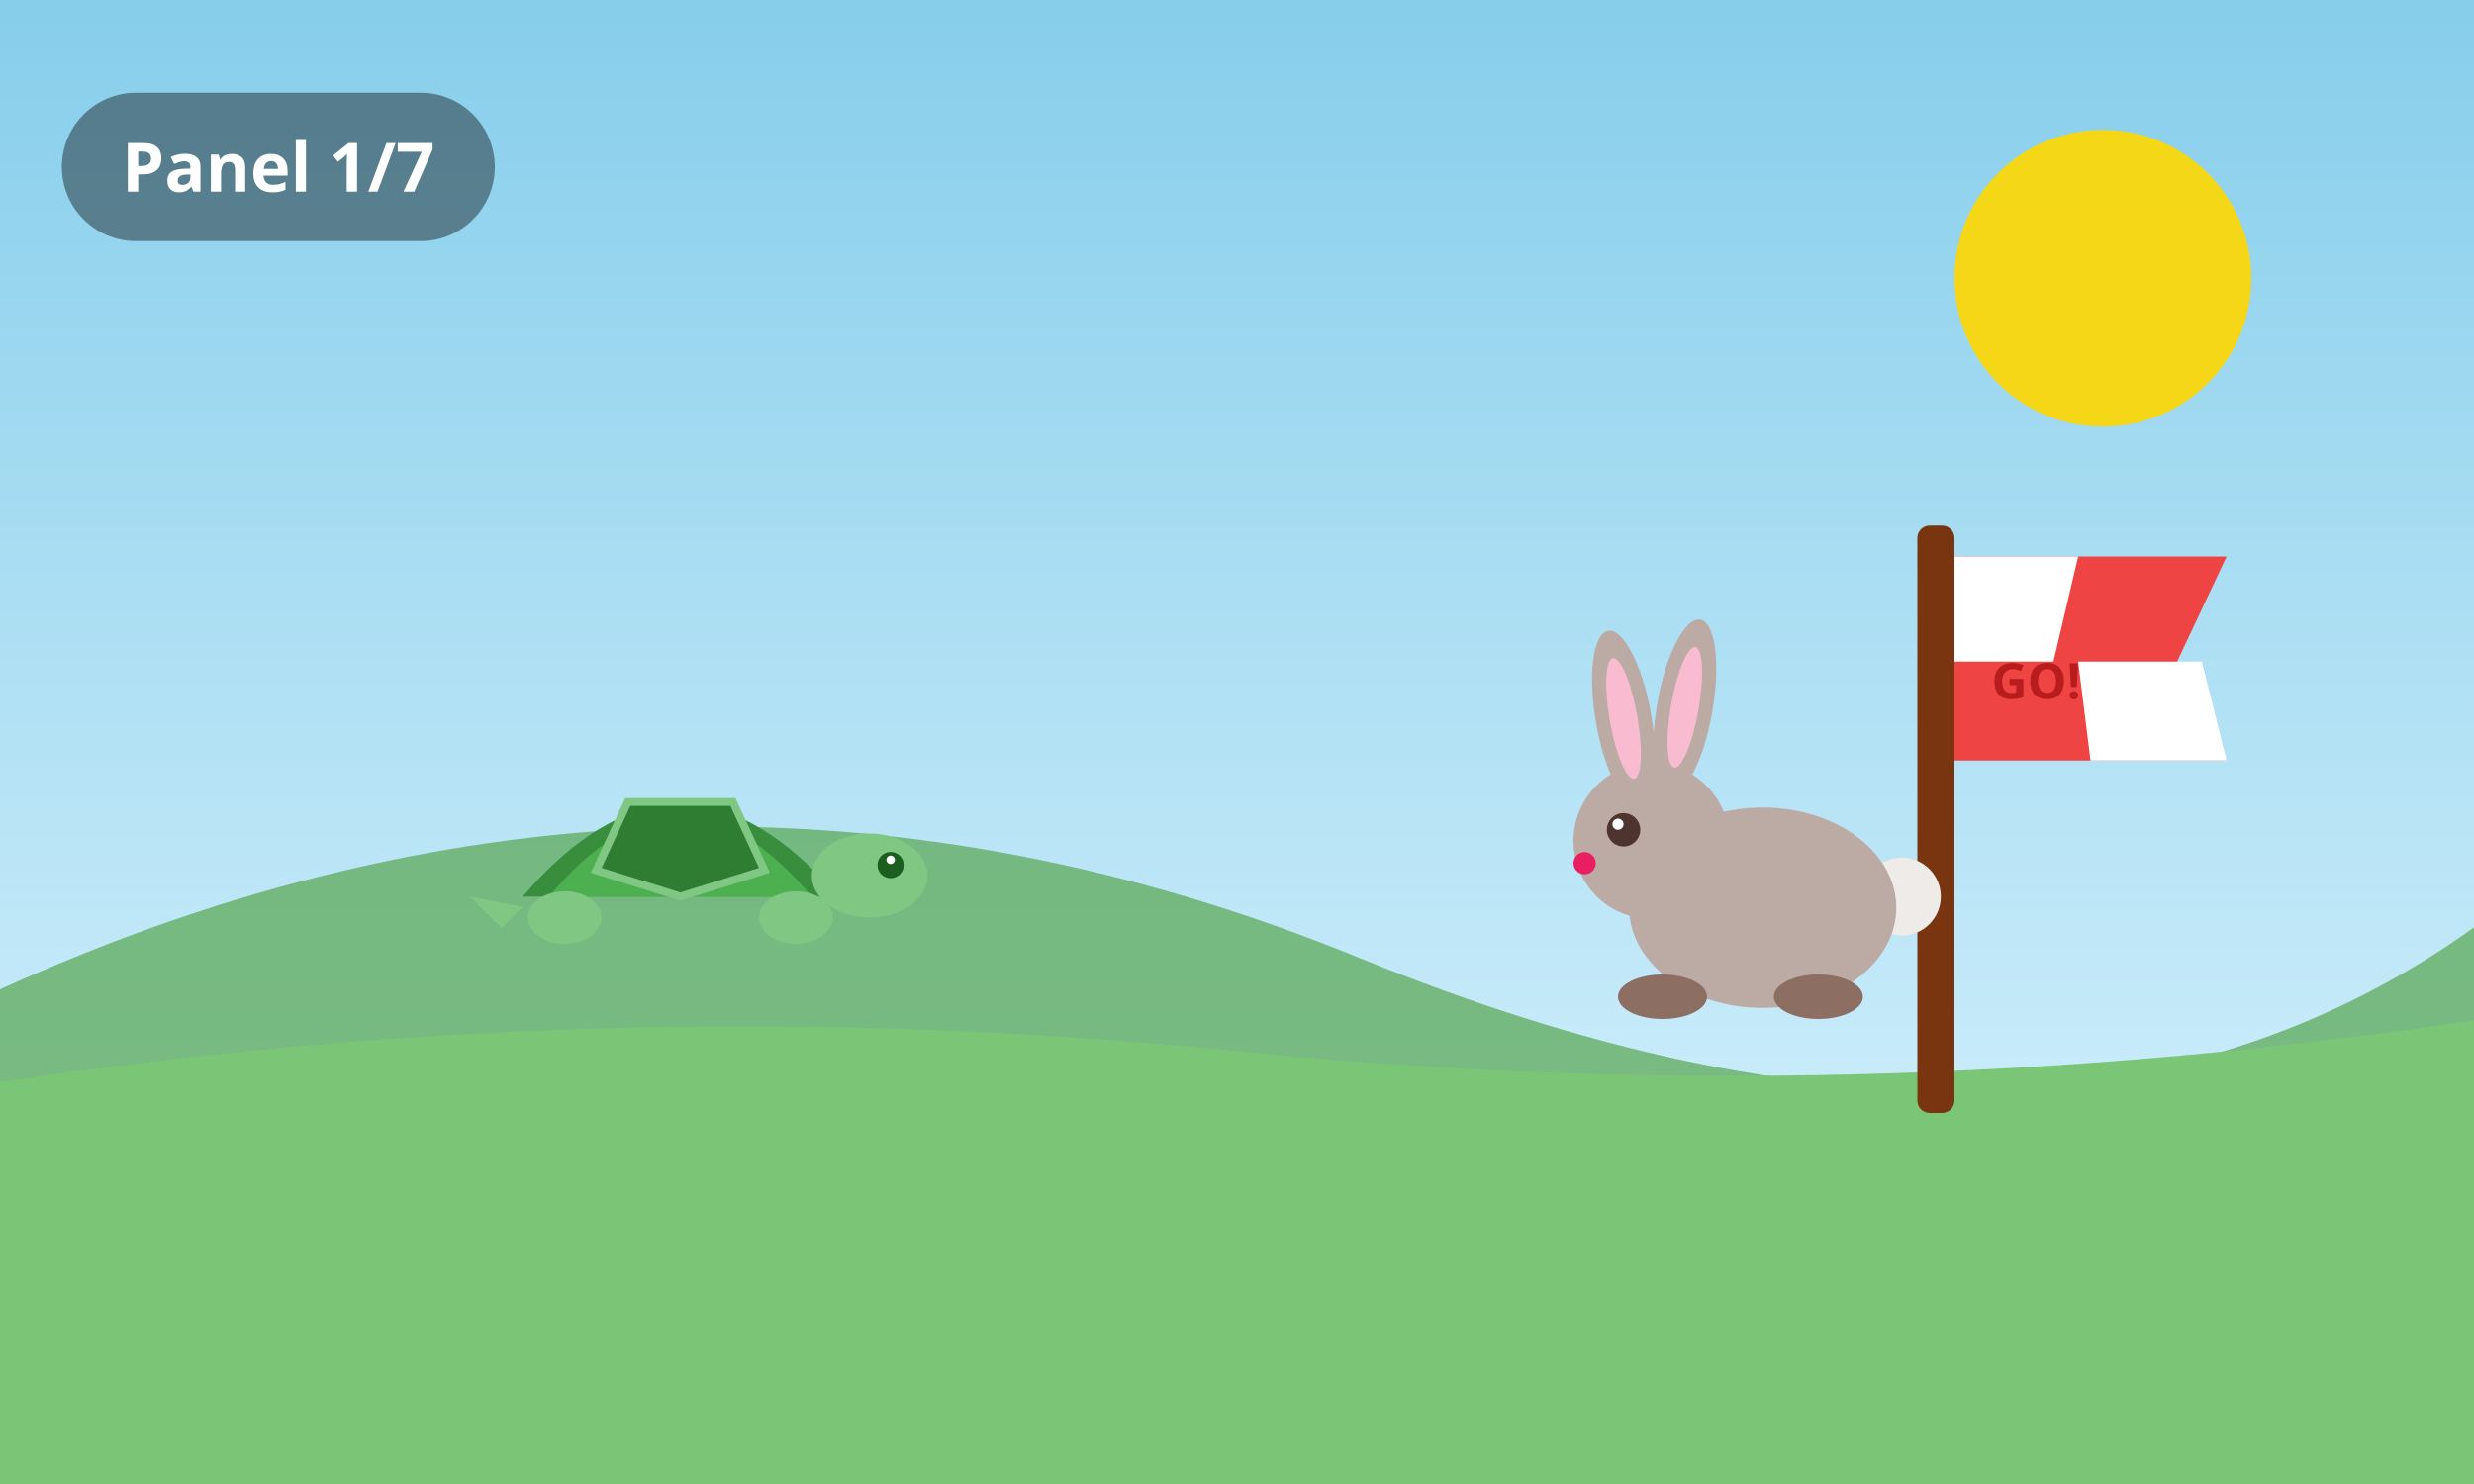
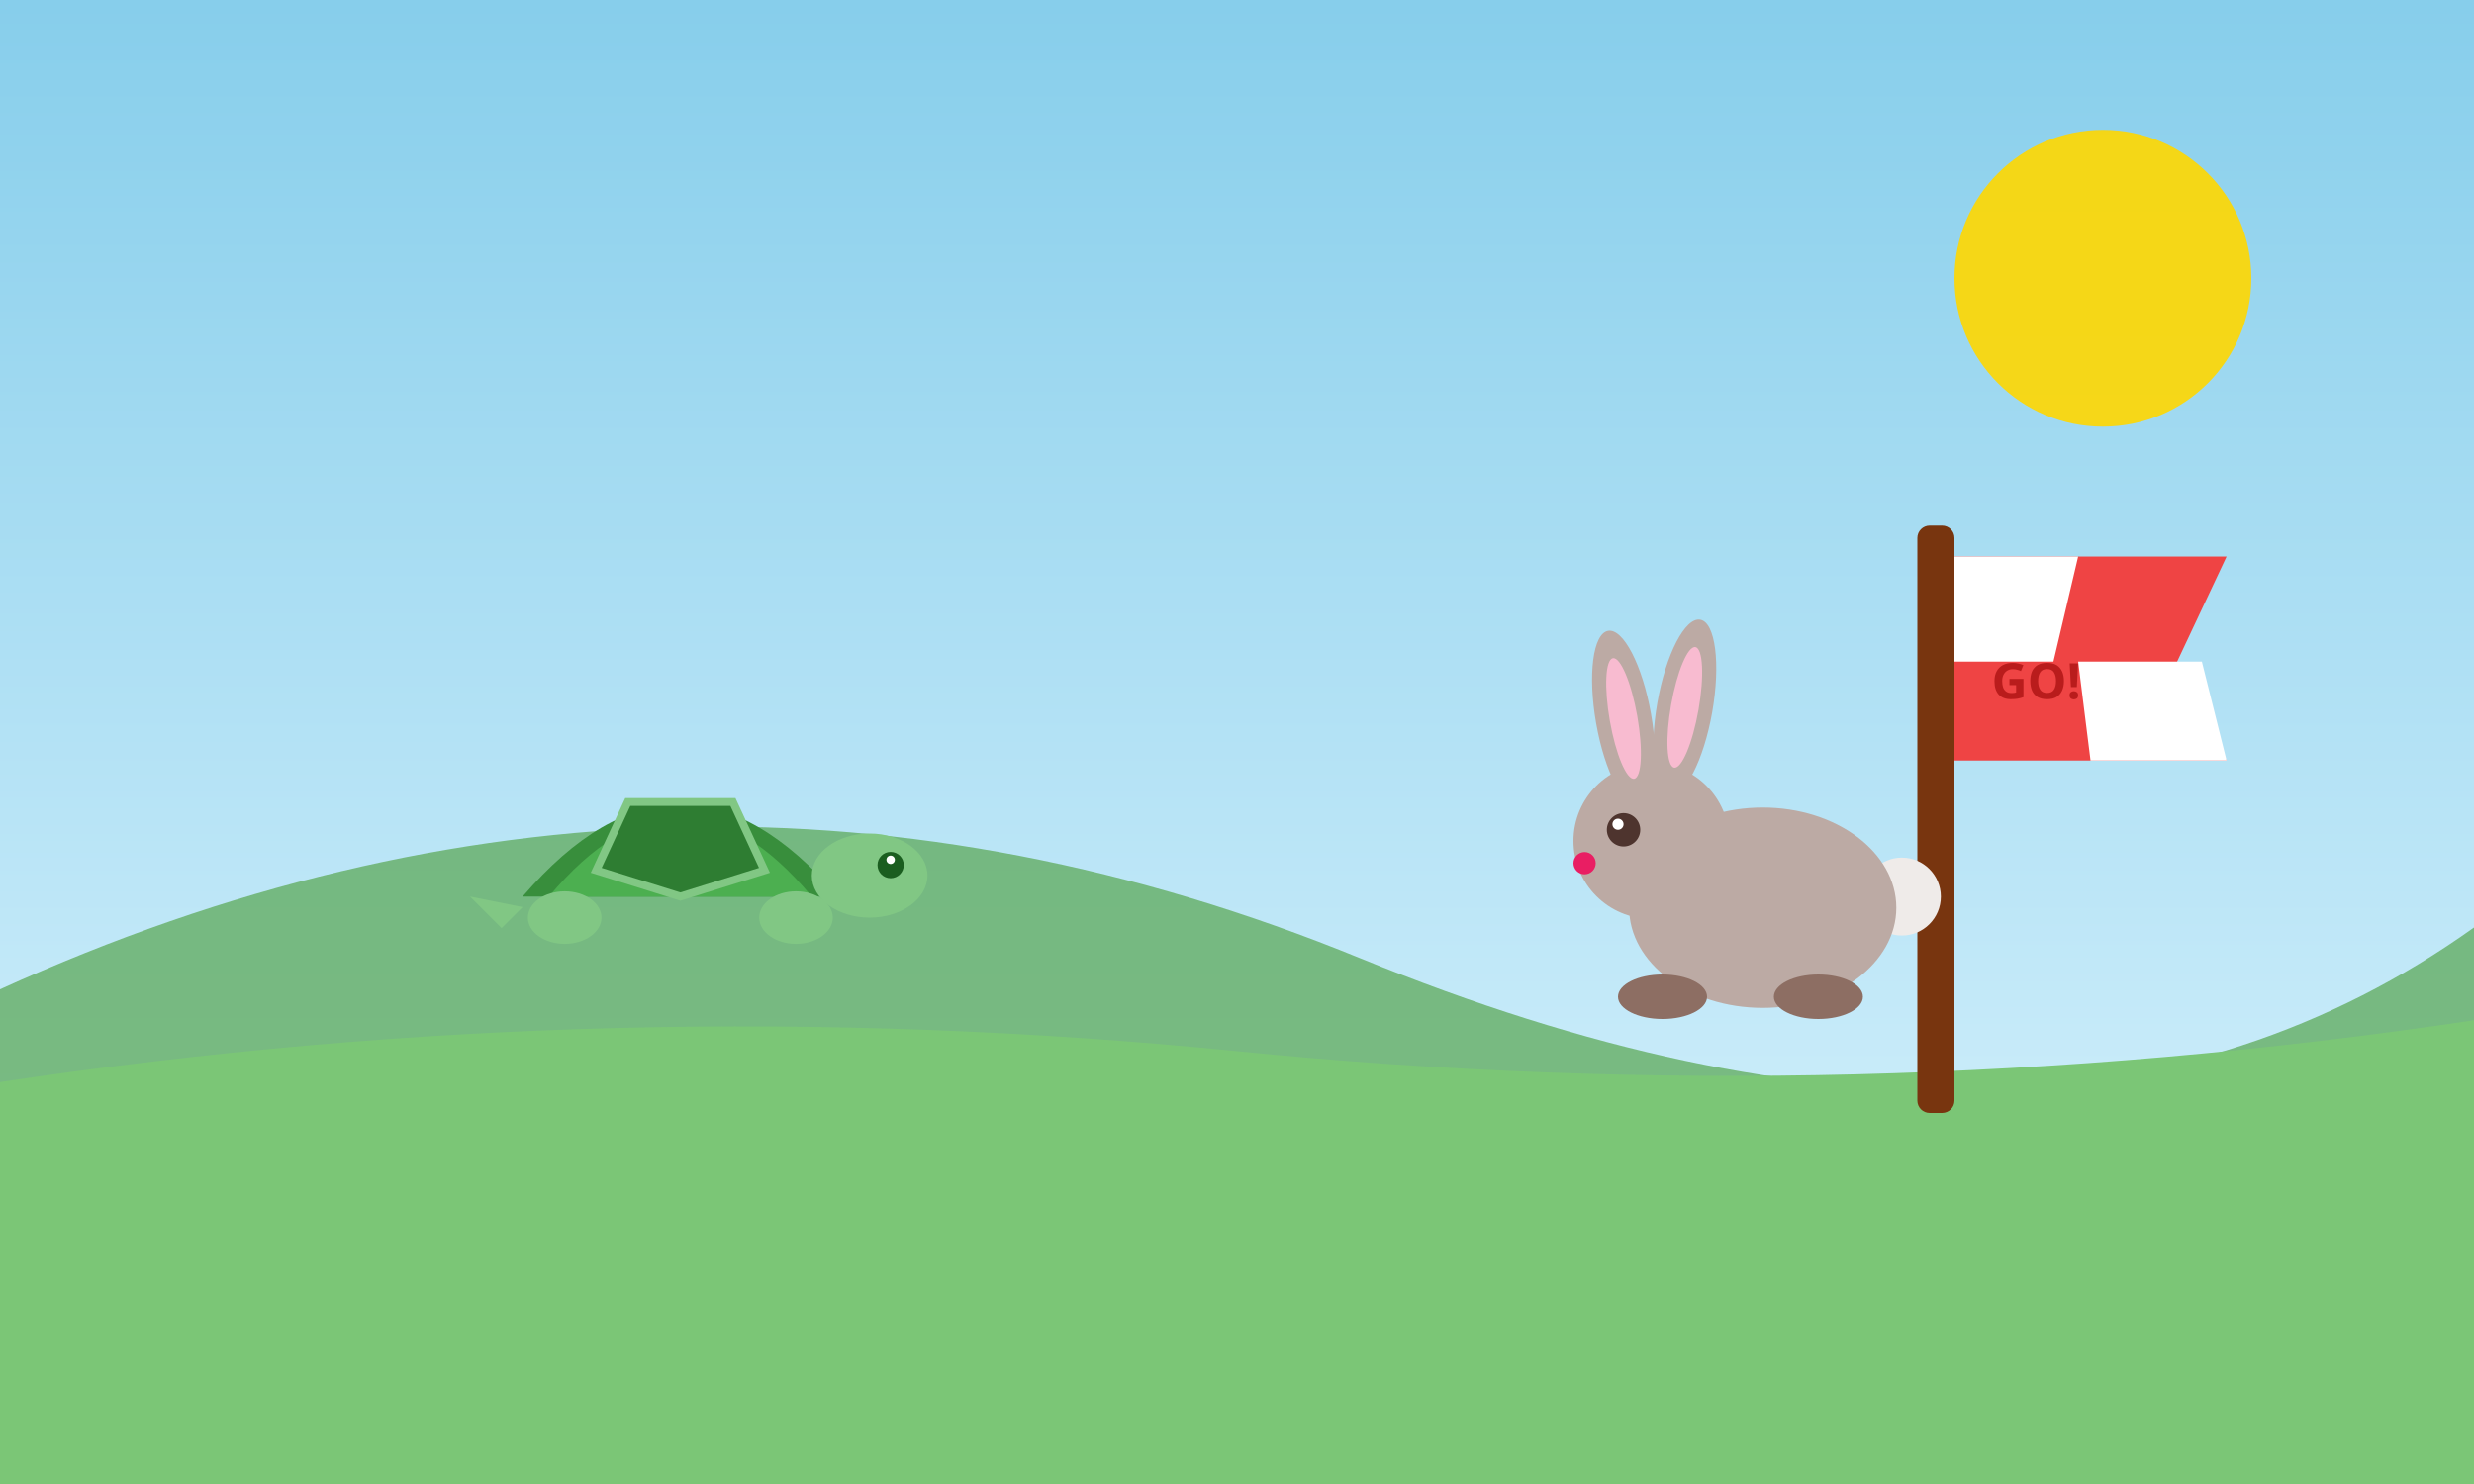
<svg xmlns="http://www.w3.org/2000/svg" viewBox="0 0 400 240" class="story-svg-canvas">
  <defs>
    <linearGradient id="skyGrad_0" x1="0%" y1="0%" x2="0%" y2="100%">
      <stop offset="0%" stop-color="#87CEEB" />
      <stop offset="100%" stop-color="#E0F6FF" />
    </linearGradient>
  </defs>
  <rect width="400" height="240" fill="url(#skyGrad_0)" />
  <circle cx="340" cy="45" r="24" fill="#FFD700" opacity="0.9" />
  <path d="M 0 160 Q 110 110 220 155 T 400 150 L 400 240 L 0 240 Z" fill="#5EAA59" opacity="0.75" />
  <path d="M 0 175 Q 100 160 200 170 T 400 165 L 400 240 L 0 240 Z" fill="#7BC676" />
  <g transform="translate(310, 85) scale(1)">
    <rect x="0" y="0" width="6" height="95" rx="2" fill="#78350F" />
    <polygon points="6,5 50,5 42,22 50,38 6,38" fill="#EF4444" />
    <polygon points="6,5 26,5 22,22 6,22" fill="#FFFFFF" />
    <polygon points="26,22 46,22 50,38 28,38" fill="#FFFFFF" />
    <text x="12" y="28" font-family="'Nunito', sans-serif" font-size="8" font-weight="900" fill="#B91C1C">GO!</text>
  </g>
  <g class="anim-character">
    <g transform="translate(110, 145) scale(0.85, 0.85) translate(-50, -50)">
      <polygon points="20,52 10,50 16,56" fill="#81C784" />
      <path d="M80 50 Q50 15 20 50 Z" fill="#388E3C" />
      <path d="M75 50 Q50 20 25 50 Z" fill="#4CAF50" />
      <polygon points="60,32 40,32 34,45 50,50 66,45" fill="#2E7D32" stroke="#81C784" stroke-width="1.5" />
      <ellipse cx="86" cy="46" rx="11" ry="8" fill="#81C784" />
      <circle cx="90" cy="44" r="2.5" fill="#1B5E20" />
      <circle cx="90" cy="43" r="0.8" fill="#FFFFFF" />
      <ellipse cx="72" cy="54" rx="7" ry="5" fill="#81C784" />
      <ellipse cx="28" cy="54" rx="7" ry="5" fill="#81C784" />
    </g>
  </g>
  <g class="anim-character">
    <g transform="translate(285, 145) scale(-0.9, 0.9) translate(-50, -50)">
      <circle cx="25" cy="50" r="7" fill="#EFEBE9" />
      <ellipse cx="50" cy="52" rx="24" ry="18" fill="#BCAAA4" />
      <circle cx="70" cy="40" r="14" fill="#BCAAA4" />
      <ellipse cx="64" cy="16" rx="5" ry="16" fill="#BCAAA4" transform="rotate(-10 64 16)" />
      <ellipse cx="64" cy="16" rx="2.5" ry="11" fill="#F8BBD0" transform="rotate(-10 64 16)" />
      <ellipse cx="75" cy="18" rx="5" ry="16" fill="#BCAAA4" transform="rotate(10 75 18)" />
      <ellipse cx="75" cy="18" rx="2.5" ry="11" fill="#F8BBD0" transform="rotate(10 75 18)" />
      <circle cx="75" cy="38" r="3" fill="#4E342E" />
      <circle cx="76" cy="37" r="1" fill="#FFFFFF" />
      <circle cx="82" cy="44" r="2" fill="#E91E63" />
      <ellipse cx="40" cy="68" rx="8" ry="4" fill="#8D6E63" />
      <ellipse cx="68" cy="68" rx="8" ry="4" fill="#8D6E63" />
    </g>
  </g>
-   <g transform="translate(10, 15)">
-     <rect width="70" height="24" rx="12" fill="rgba(0,0,0,0.4)" />
-     <text x="35" y="16" fill="#FFFFFF" font-family="'Nunito', sans-serif" font-size="11" font-weight="700" text-anchor="middle">
-             Panel 1/7
-           </text>
-   </g>
</svg>
